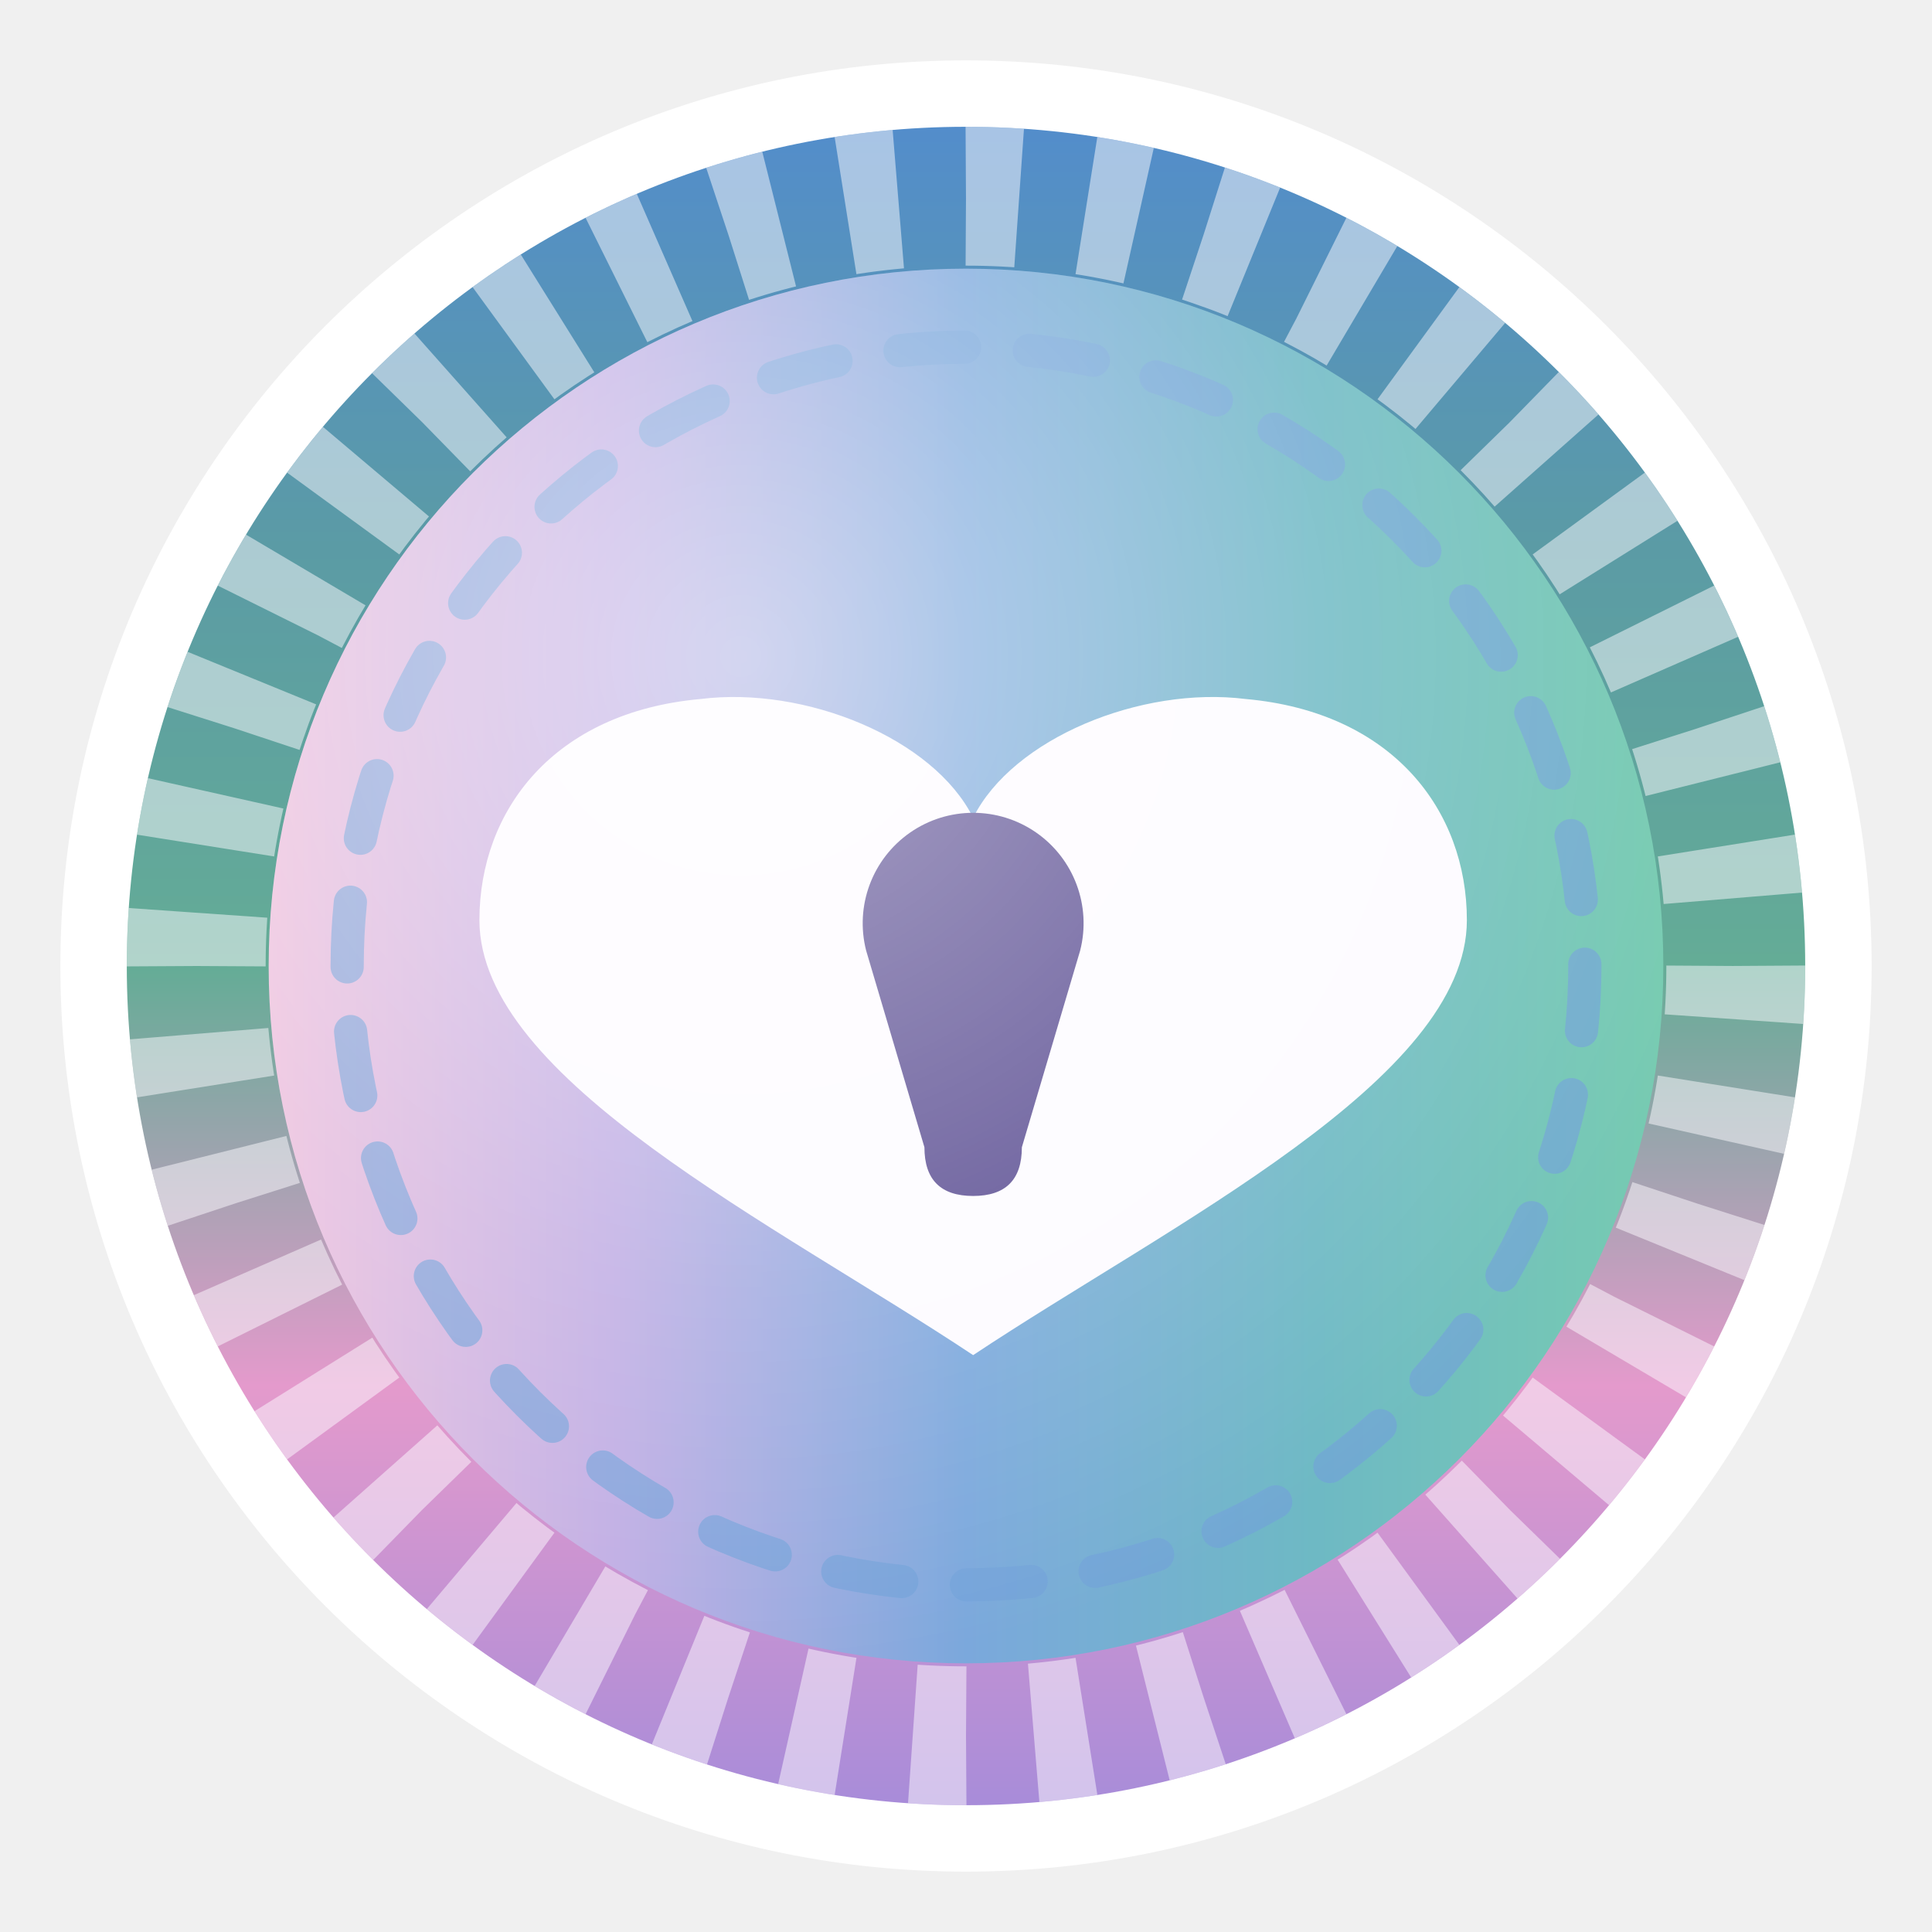
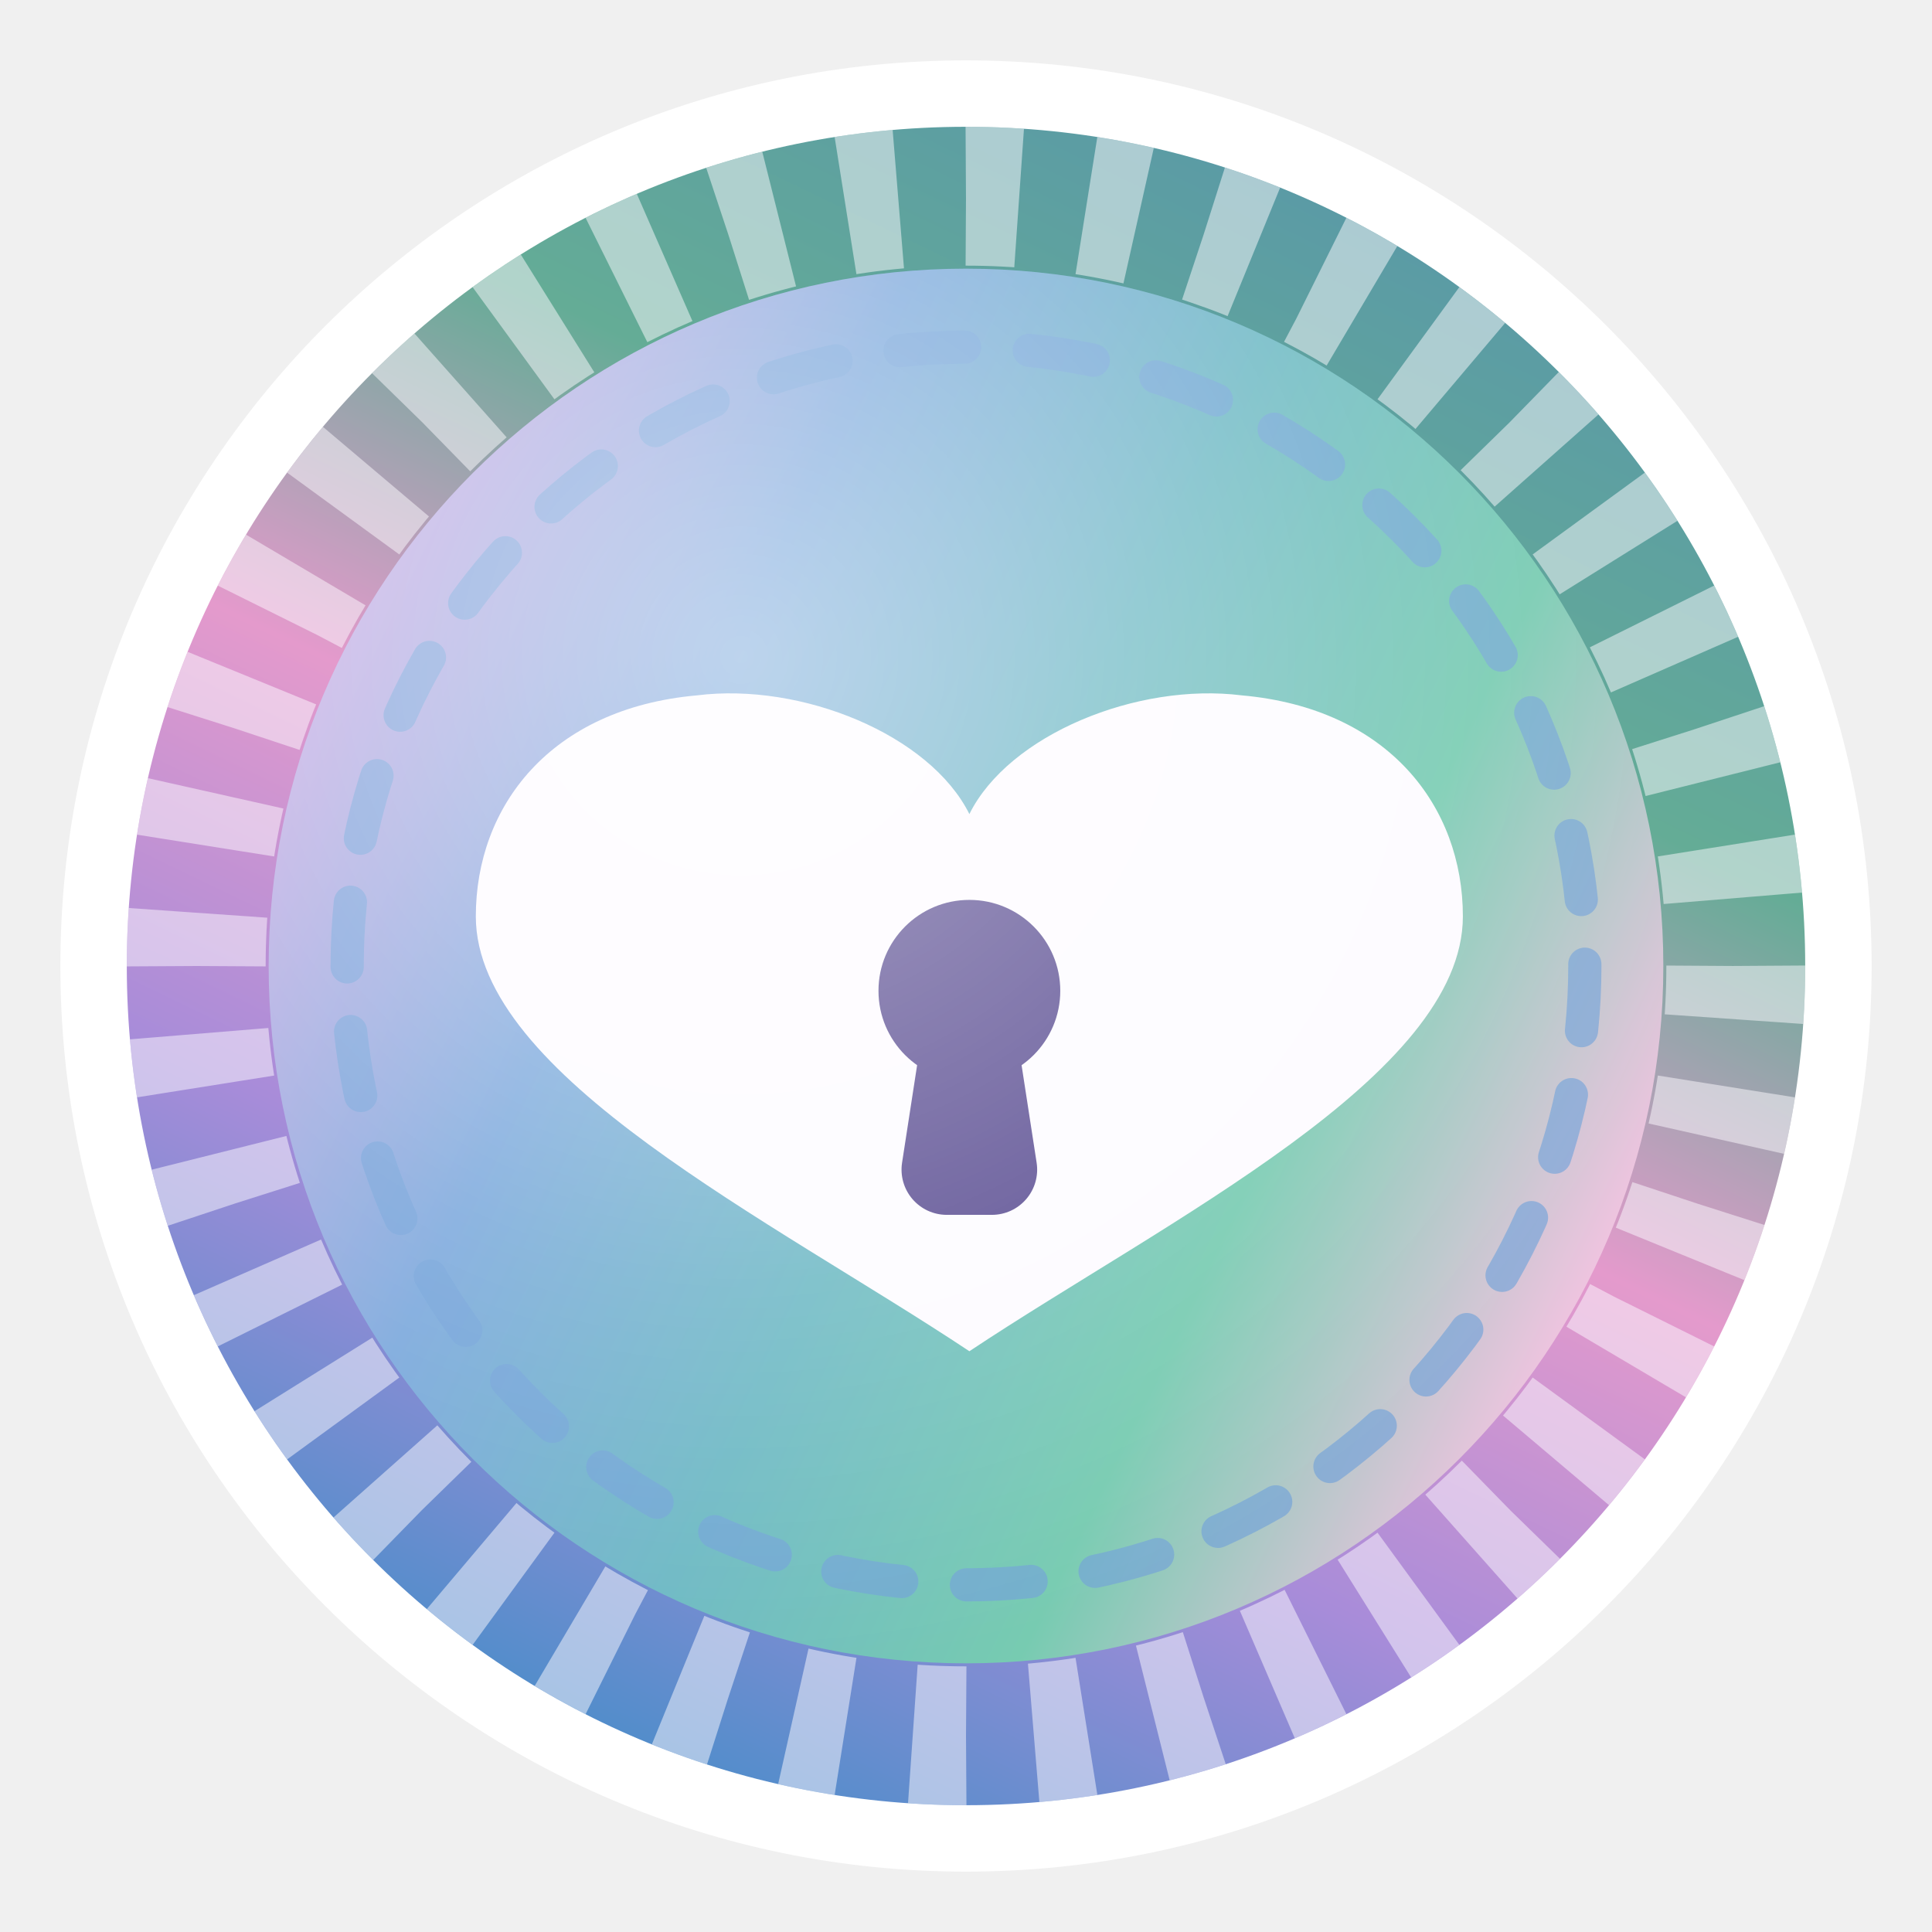
<svg xmlns="http://www.w3.org/2000/svg" viewBox="0 0 32 32">
  <defs>
-     <linearGradient id="x1f" gradientUnits="userSpaceOnUse" x1="4.45" y1="16" x2="27.55" y2="16">
-       <stop offset="0" stop-color="#eec4df" />
-       <stop offset="0.25" stop-color="#c0aee4" />
-       <stop offset="0.5" stop-color="#7ba8dc" />
-       <stop offset="0.75" stop-color="#6eb9c4" />
-       <stop offset="1" stop-color="#77cbb1" />
+     <linearGradient id="feelf" gradientUnits="userSpaceOnUse" x1="5.594" y1="10.989" x2="26.406" y2="21.011">
+       <stop offset="0" stop-color="#c0aee4" />
+       <stop offset="0.25" stop-color="#7ba8dc" />
+       <stop offset="0.5" stop-color="#6eb9c4" />
+       <stop offset="0.75" stop-color="#77cbb1" />
+       <stop offset="1" stop-color="#eec4df" />
    </linearGradient>
-     <linearGradient id="x1e" gradientUnits="userSpaceOnUse" x1="16" y1="2.1" x2="16" y2="29.9">
-       <stop offset="0" stop-color="#538dcb" />
-       <stop offset="0.25" stop-color="#5b9ba5" />
-       <stop offset="0.5" stop-color="#64ac96" />
-       <stop offset="0.75" stop-color="#e49acc" />
-       <stop offset="1" stop-color="#a88cd9" />
+     <linearGradient id="feele" gradientUnits="userSpaceOnUse" x1="22.031" y1="3.477" x2="9.969" y2="28.523">
+       <stop offset="0" stop-color="#5b9ba5" />
+       <stop offset="0.25" stop-color="#64ac96" />
+       <stop offset="0.5" stop-color="#e49acc" />
+       <stop offset="0.75" stop-color="#a88cd9" />
+       <stop offset="1" stop-color="#538dcb" />
    </linearGradient>
-     <radialGradient id="x1h" cx=".34" cy=".28" r=".72">
+     <radialGradient id="feelh" cx=".34" cy=".28" r=".72">
      <stop offset="0" stop-color="#fff" stop-opacity=".5" />
      <stop offset=".62" stop-color="#fff" stop-opacity=".14" />
      <stop offset="1" stop-color="#fff" stop-opacity="0" />
    </radialGradient>
  </defs>
  <g stroke-linejoin="round" stroke-linecap="round">
    <circle cx="16" cy="16" r="15" fill="#fff" />
-     <circle cx="16" cy="16" r="13.9" fill="url(#x1e)" />
+     <circle cx="16" cy="16" r="13.9" fill="url(#feele)" />
    <circle cx="16" cy="16" r="12.75" fill="none" stroke="#fdfbff" stroke-width="2.3" stroke-dasharray="0.881 1.122" stroke-linecap="butt" opacity=".5" />
-     <circle cx="16" cy="16" r="11.55" fill="url(#x1f)" />
+     <circle cx="16" cy="16" r="11.55" fill="url(#feelf)" />
    <circle cx="16" cy="16" r="10.25" fill="none" stroke="#71a2d9" stroke-width=".55" stroke-dasharray="1.073 1.073" opacity=".65" />
-     <g vector-effect="non-scaling-stroke" transform="translate(16 16) scale(1.076) translate(-15.89 -14.66)">
-       <path d="M16 12.378C15.392 11.156 13.416 10.348 11.805 10.55C9.54 10.752 8.4 12.267 8.4 13.954C8.4 16.408 12.96 18.63 16 20.65C19.04 18.63 23.6 16.408 23.6 13.954C23.6 12.267 22.46 10.752 20.195 10.55C18.584 10.348 16.608 11.156 16 12.378Z" fill="#fdfbff" />
-       <path d="M14.353 14.423 A1.7 1.7 0 1 1 17.647 14.423 L16.75 17.45 Q16.75 18.2 16 18.2 L16 18.2 Q15.25 18.2 15.25 17.45 Z" fill="#5c4f93" />
+     <g transform="translate(16 16) scale(0.999) translate(-16.002 -16.003)">
+       <path d="M16.058 13.484C15.403 12.168 13.276 11.298 11.541 11.516C9.102 11.733 7.875 13.364 7.875 15.18C7.875 17.823 12.785 20.215 16.058 22.39C19.331 20.215 24.24 17.823 24.24 15.18C24.24 13.364 23.013 11.733 20.575 11.516C18.84 11.298 16.712 12.168 16.058 13.484Z" fill="#fdfbff" />
+       <circle cx="16.058" cy="16.414" r="1.507" fill="#5c4f93" />
+       <path d="M15.39 16.361L16.725 16.361L17.173 19.265A0.75 0.75 0 0 1 16.432 20.129L15.683 20.129A0.75 0.75 0 0 1 14.942 19.265Z" fill="#5c4f93" />
    </g>
-     <circle cx="16" cy="16" r="11.55" fill="url(#x1h)" />
+     <circle cx="16" cy="16" r="11.55" fill="url(#feelh)" />
  </g>
</svg>
